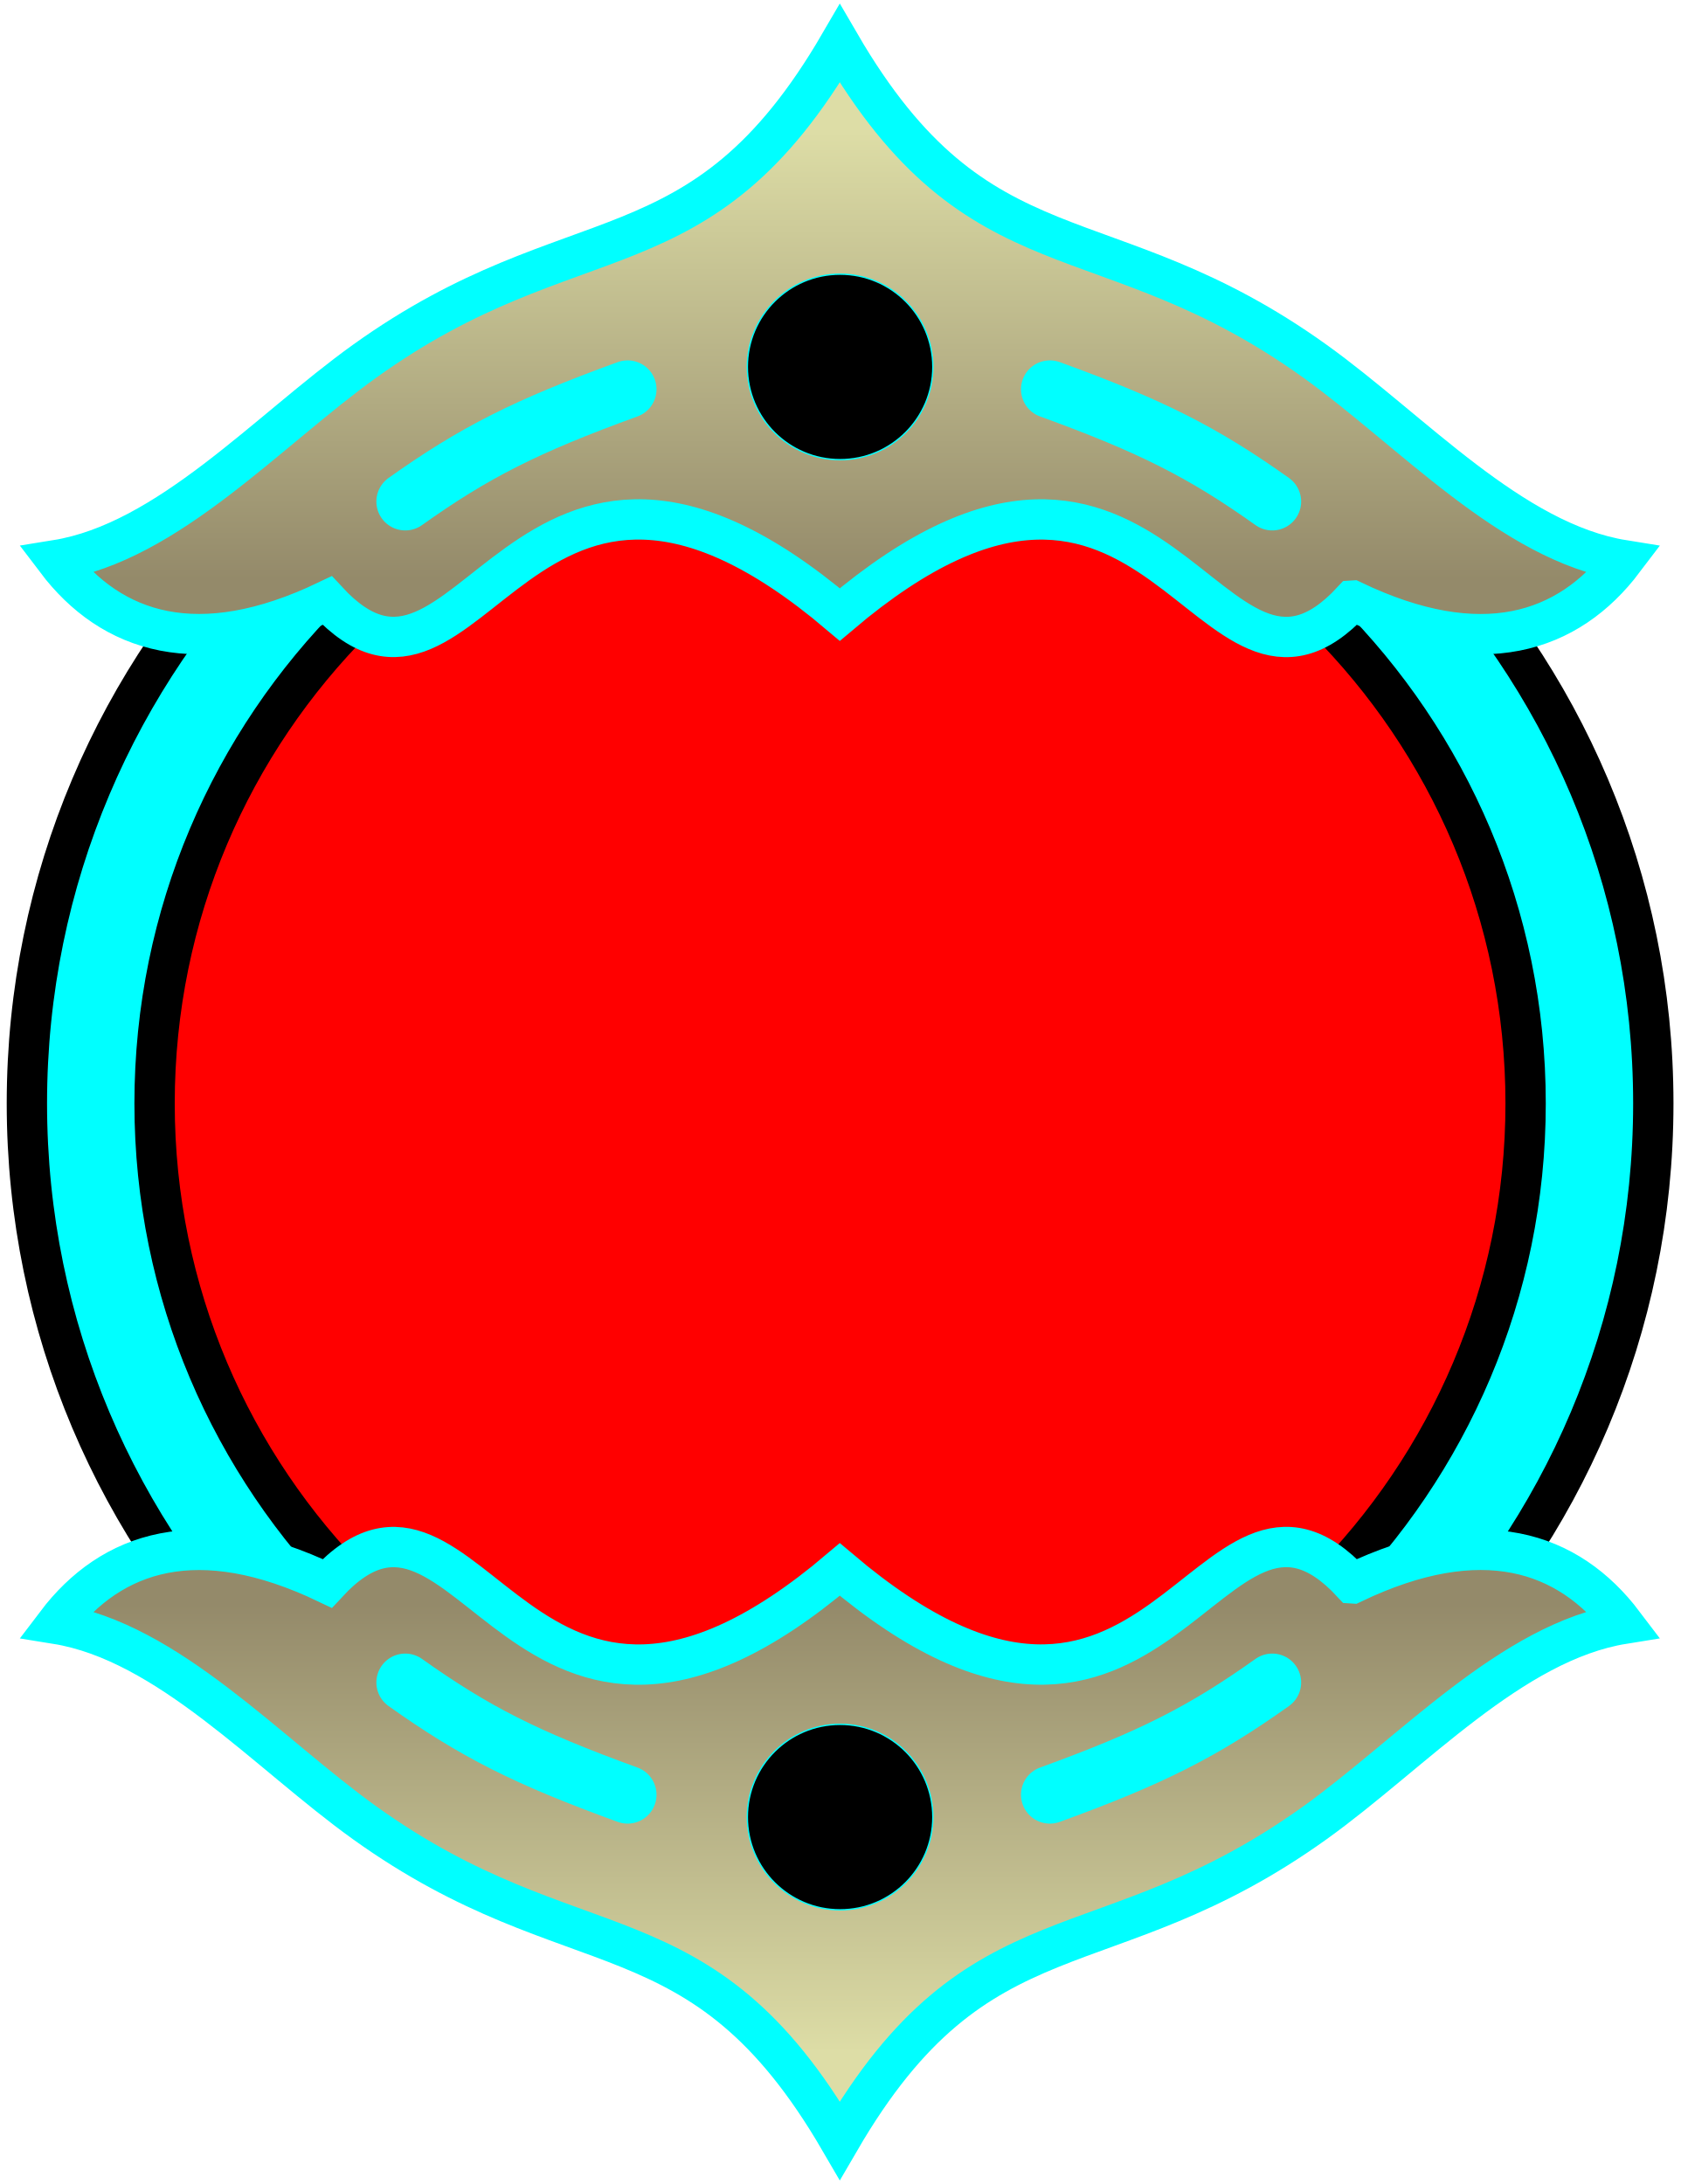
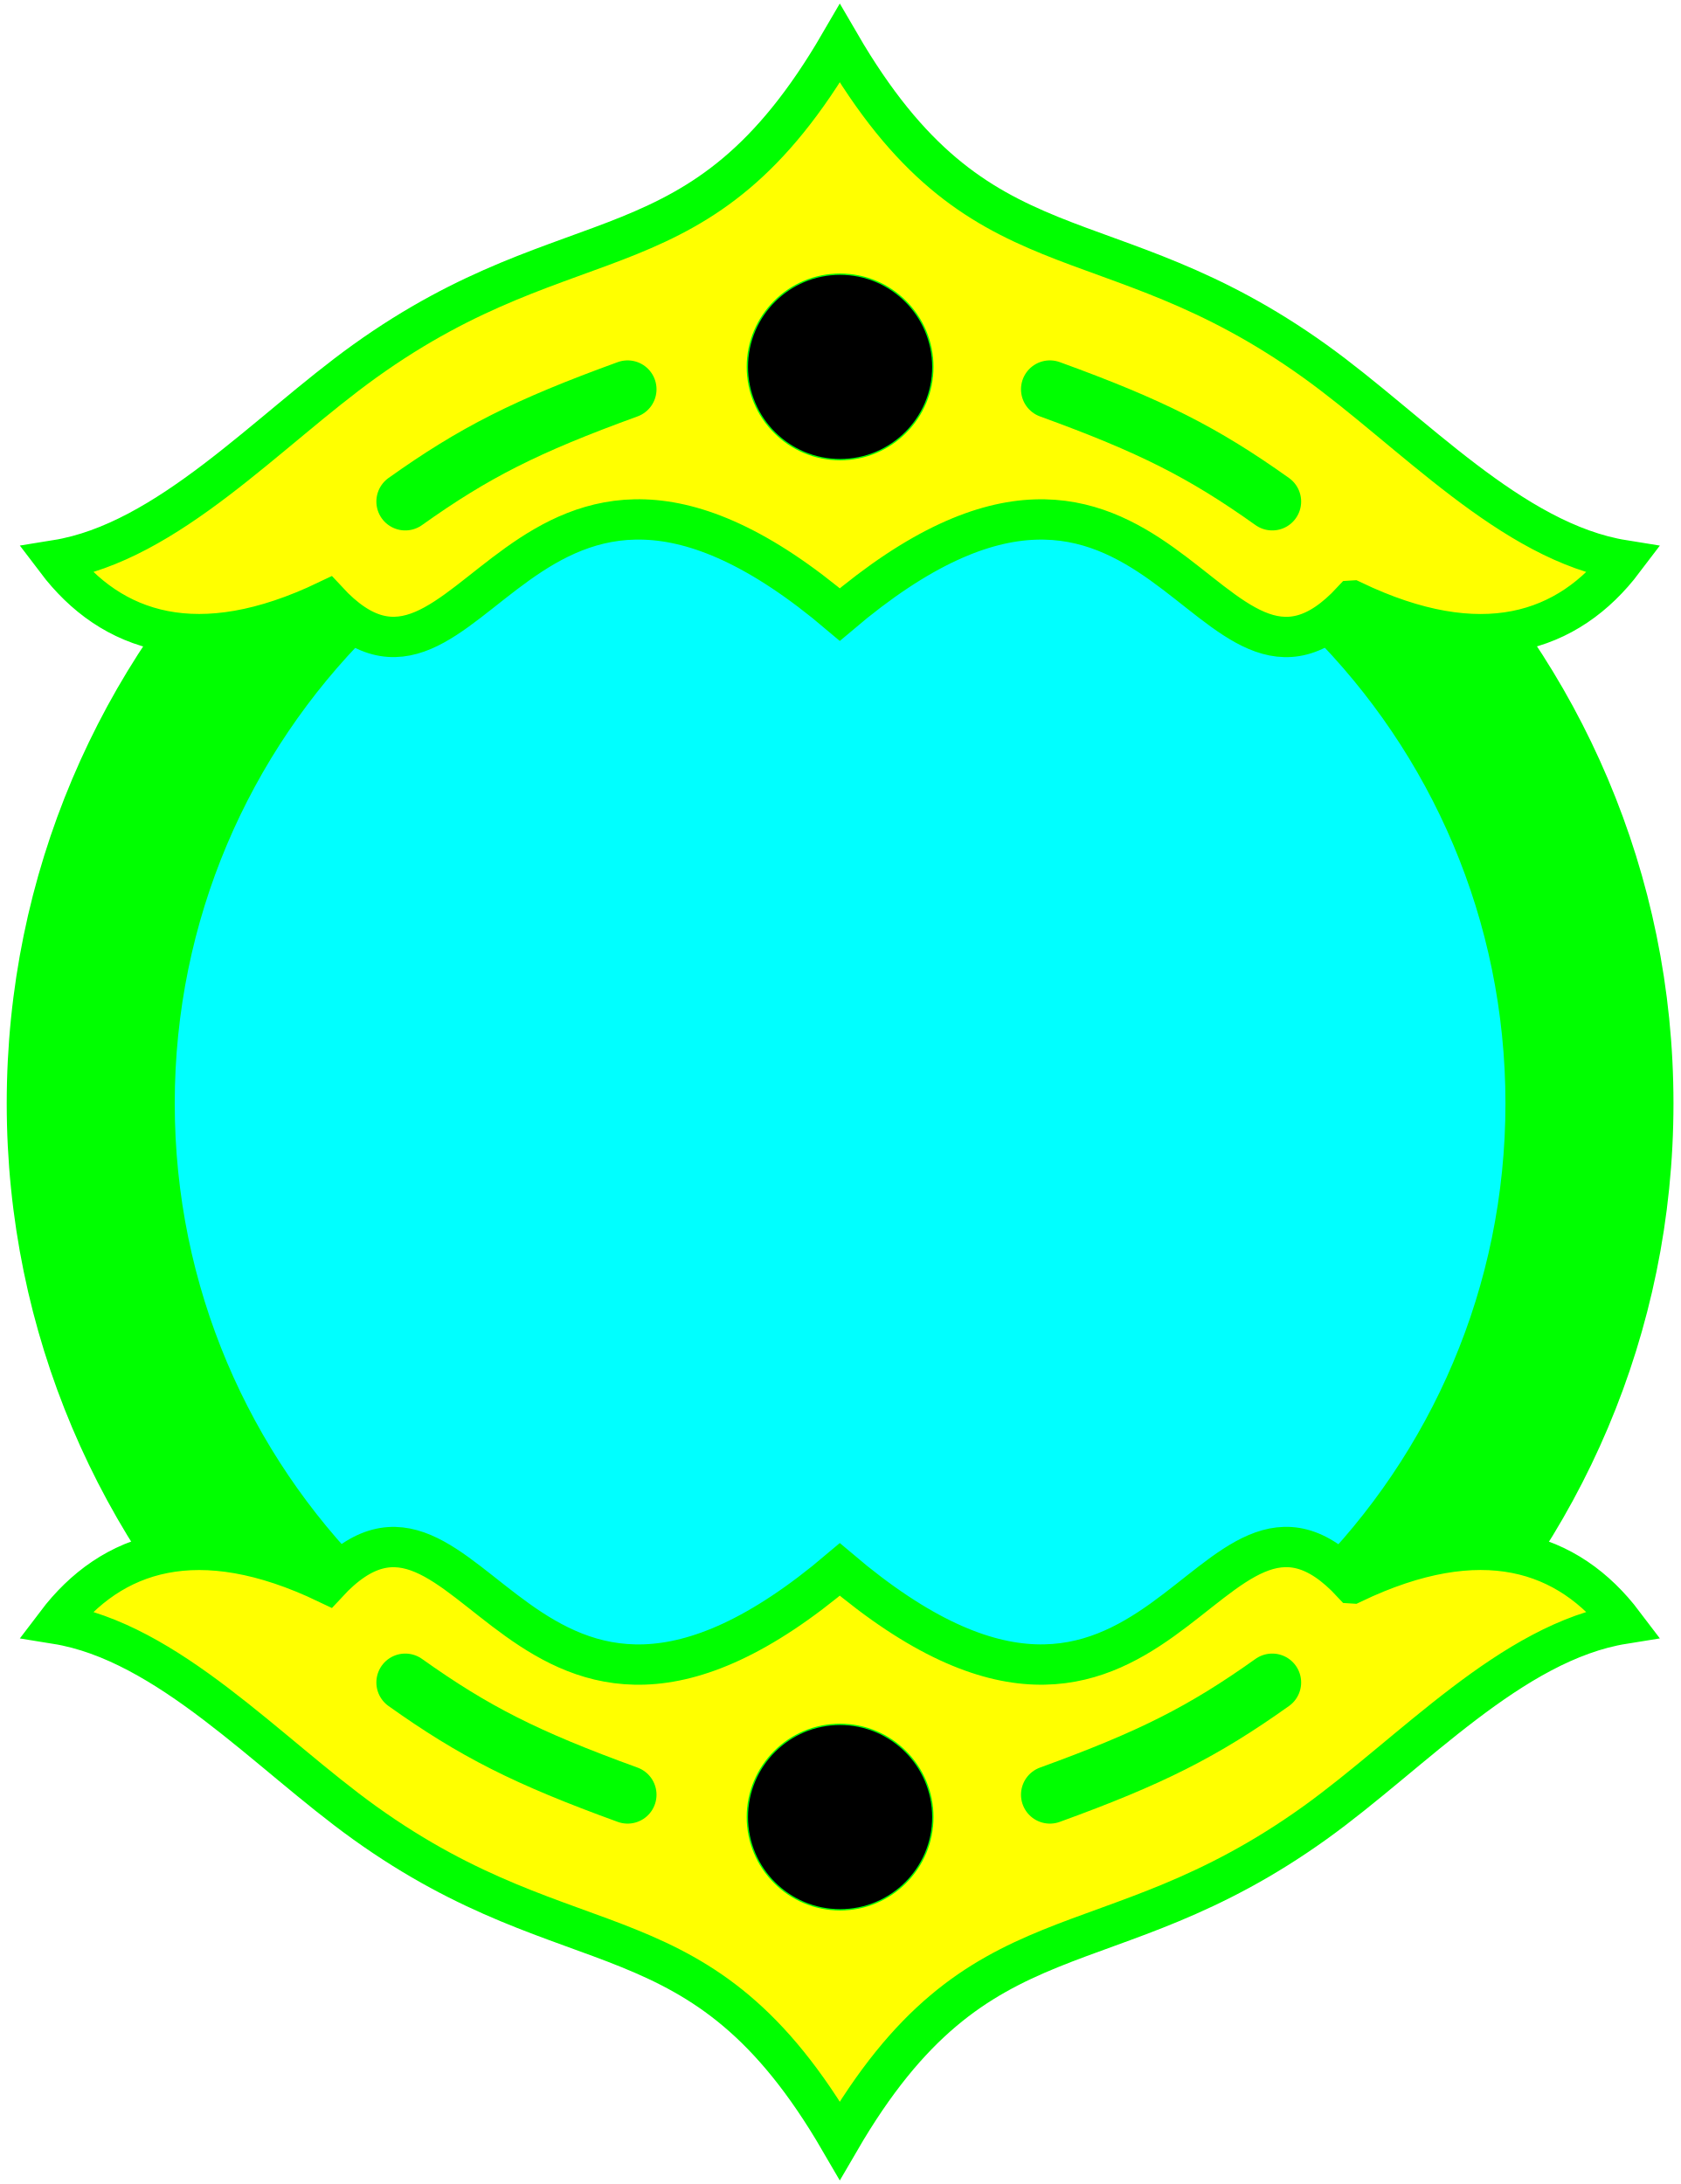
<svg xmlns="http://www.w3.org/2000/svg" xmlns:xlink="http://www.w3.org/1999/xlink" viewBox="0 -400 1250 1625" version="1.1" id="svg5">
  <defs id="defs2">
    <linearGradient id="g" x1="0" x2="0" y1="0.15" y2="0.9">
      <stop stop-color="#dddda6" offset="0" id="stop1" />
      <stop stop-color="#948a6a" offset="1" id="stop2" />
    </linearGradient>
  </defs>
-   <circle r="605" stroke="#000" cx="625" cy="421" stroke-width="30" fill="#67cdfa" id="circle2" style="fill:#00ffff;stroke:#000000" />
-   <circle r="510" stroke="#000" cx="625" cy="421" stroke-width="30" fill="#ceddd6" id="circle3" style="fill:#ff0000" />
-   <g id="header" style="stroke:#00ffff">
-     <path stroke="#000" stroke-width="30" fill="url(#g)" d="m1006.2,46.902c96.075,45.999,160.74,23.972,201.66-30.111-83.3-13.413-157.3-96.153-229.57-148.02-157.22-112.81-249.67-57.8-353.51-236.32-103.83,178.49-196.28,123.48-353.5,236.29-72.29,51.864-146.26,134.6-229.5,148.02,40.928,54.082,105.59,76.11,201.66,30.11,107.34,116.17,142.73-192.06,381.34,10.364,238.62-202.39,274.01,105.84,381.38-10.33z" id="path3" style="stroke:#00ffff" />
-     <circle r="69" cx="625" cy="-127" fill="#000" id="circle4" style="stroke:#00ffff" />
-     <path id="repu" d="M466.92-110.36c-75.47,27.435-114,46.932-165.42,83.529" stroke="#000" stroke-linecap="round" stroke-width="43" style="stroke:#00ffff" />
-     <use xlink:href="#repu" transform="translate(1248,0) scale(-1,1)" id="use4" style="stroke:#00ffff" />
+   <circle r="605" stroke="#000" cx="625" cy="421" stroke-width="30" fill="#67cdfa" id="circle2" style="fill:#00ff00;stroke:#00ff00" />
+   <circle r="510" stroke="#000" cx="625" cy="421" stroke-width="30" fill="#ceddd6" id="circle3" style="fill:#00ffff;stroke:#00ff00" />
+   <g id="header" style="stroke:#00ff00">
+     <path stroke="#000" stroke-width="30" fill="url(#g)" d="m 1006.2,46.902 c 96.075,45.999 160.74,23.972 201.66,-30.111 -83.3,-13.413 -157.3,-96.153 -229.57,-148.02 -157.22,-112.81 -249.67,-57.8 -353.51,-236.32 -103.83,178.49 -196.28,123.48 -353.5,236.29 -72.29,51.864 -146.26,134.6 -229.5,148.02 40.928,54.082 105.59,76.11 201.66,30.11 107.34,116.17 142.73,-192.06 381.34,10.364 238.62,-202.39 274.01,105.84 381.38,-10.33 z" id="path3" style="stroke:#00ff00;fill:#ffff00" />
+     <circle r="69" cx="625" cy="-127" fill="#000" id="circle4" style="stroke:#00ff00" />
+     <path id="repu" d="M466.92-110.36c-75.47,27.435-114,46.932-165.42,83.529" stroke="#000" stroke-linecap="round" stroke-width="43" style="stroke:#00ff00" />
+     <use xlink:href="#repu" transform="translate(1248,0) scale(-1,1)" id="use4" style="stroke:#00ff00" />
  </g>
  <use xlink:href="#header" transform="translate(0,825) scale(1,-1)" id="use5" style="fill:#ff0000;stroke:#ff0000" />
</svg>
